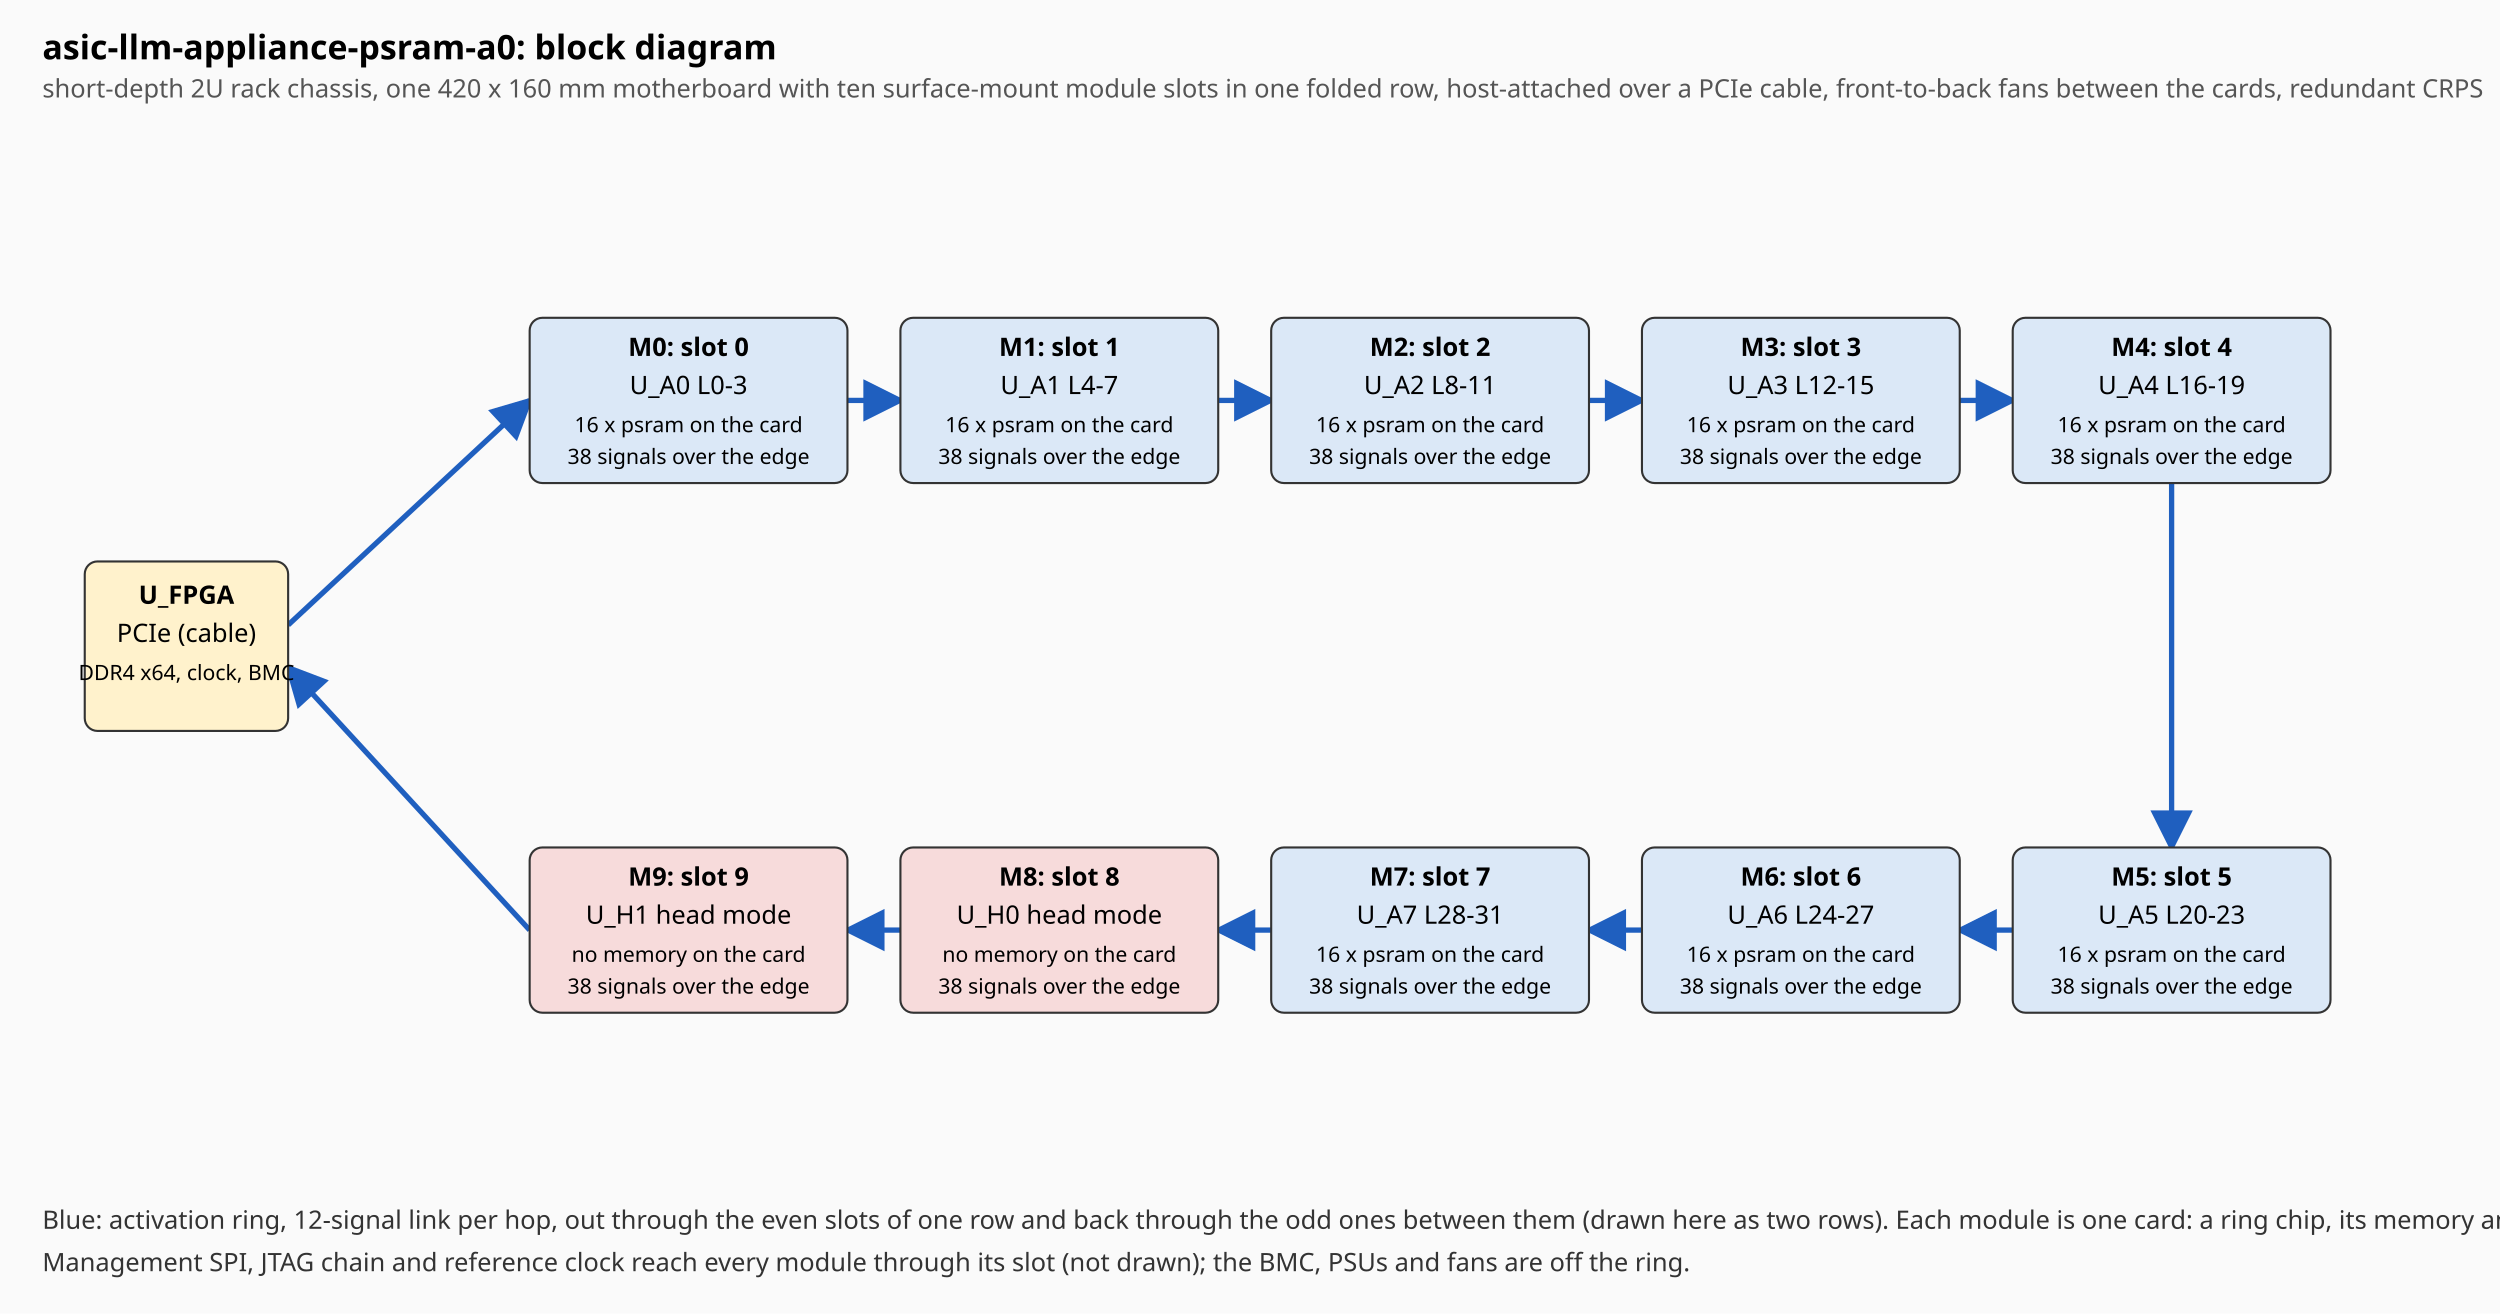
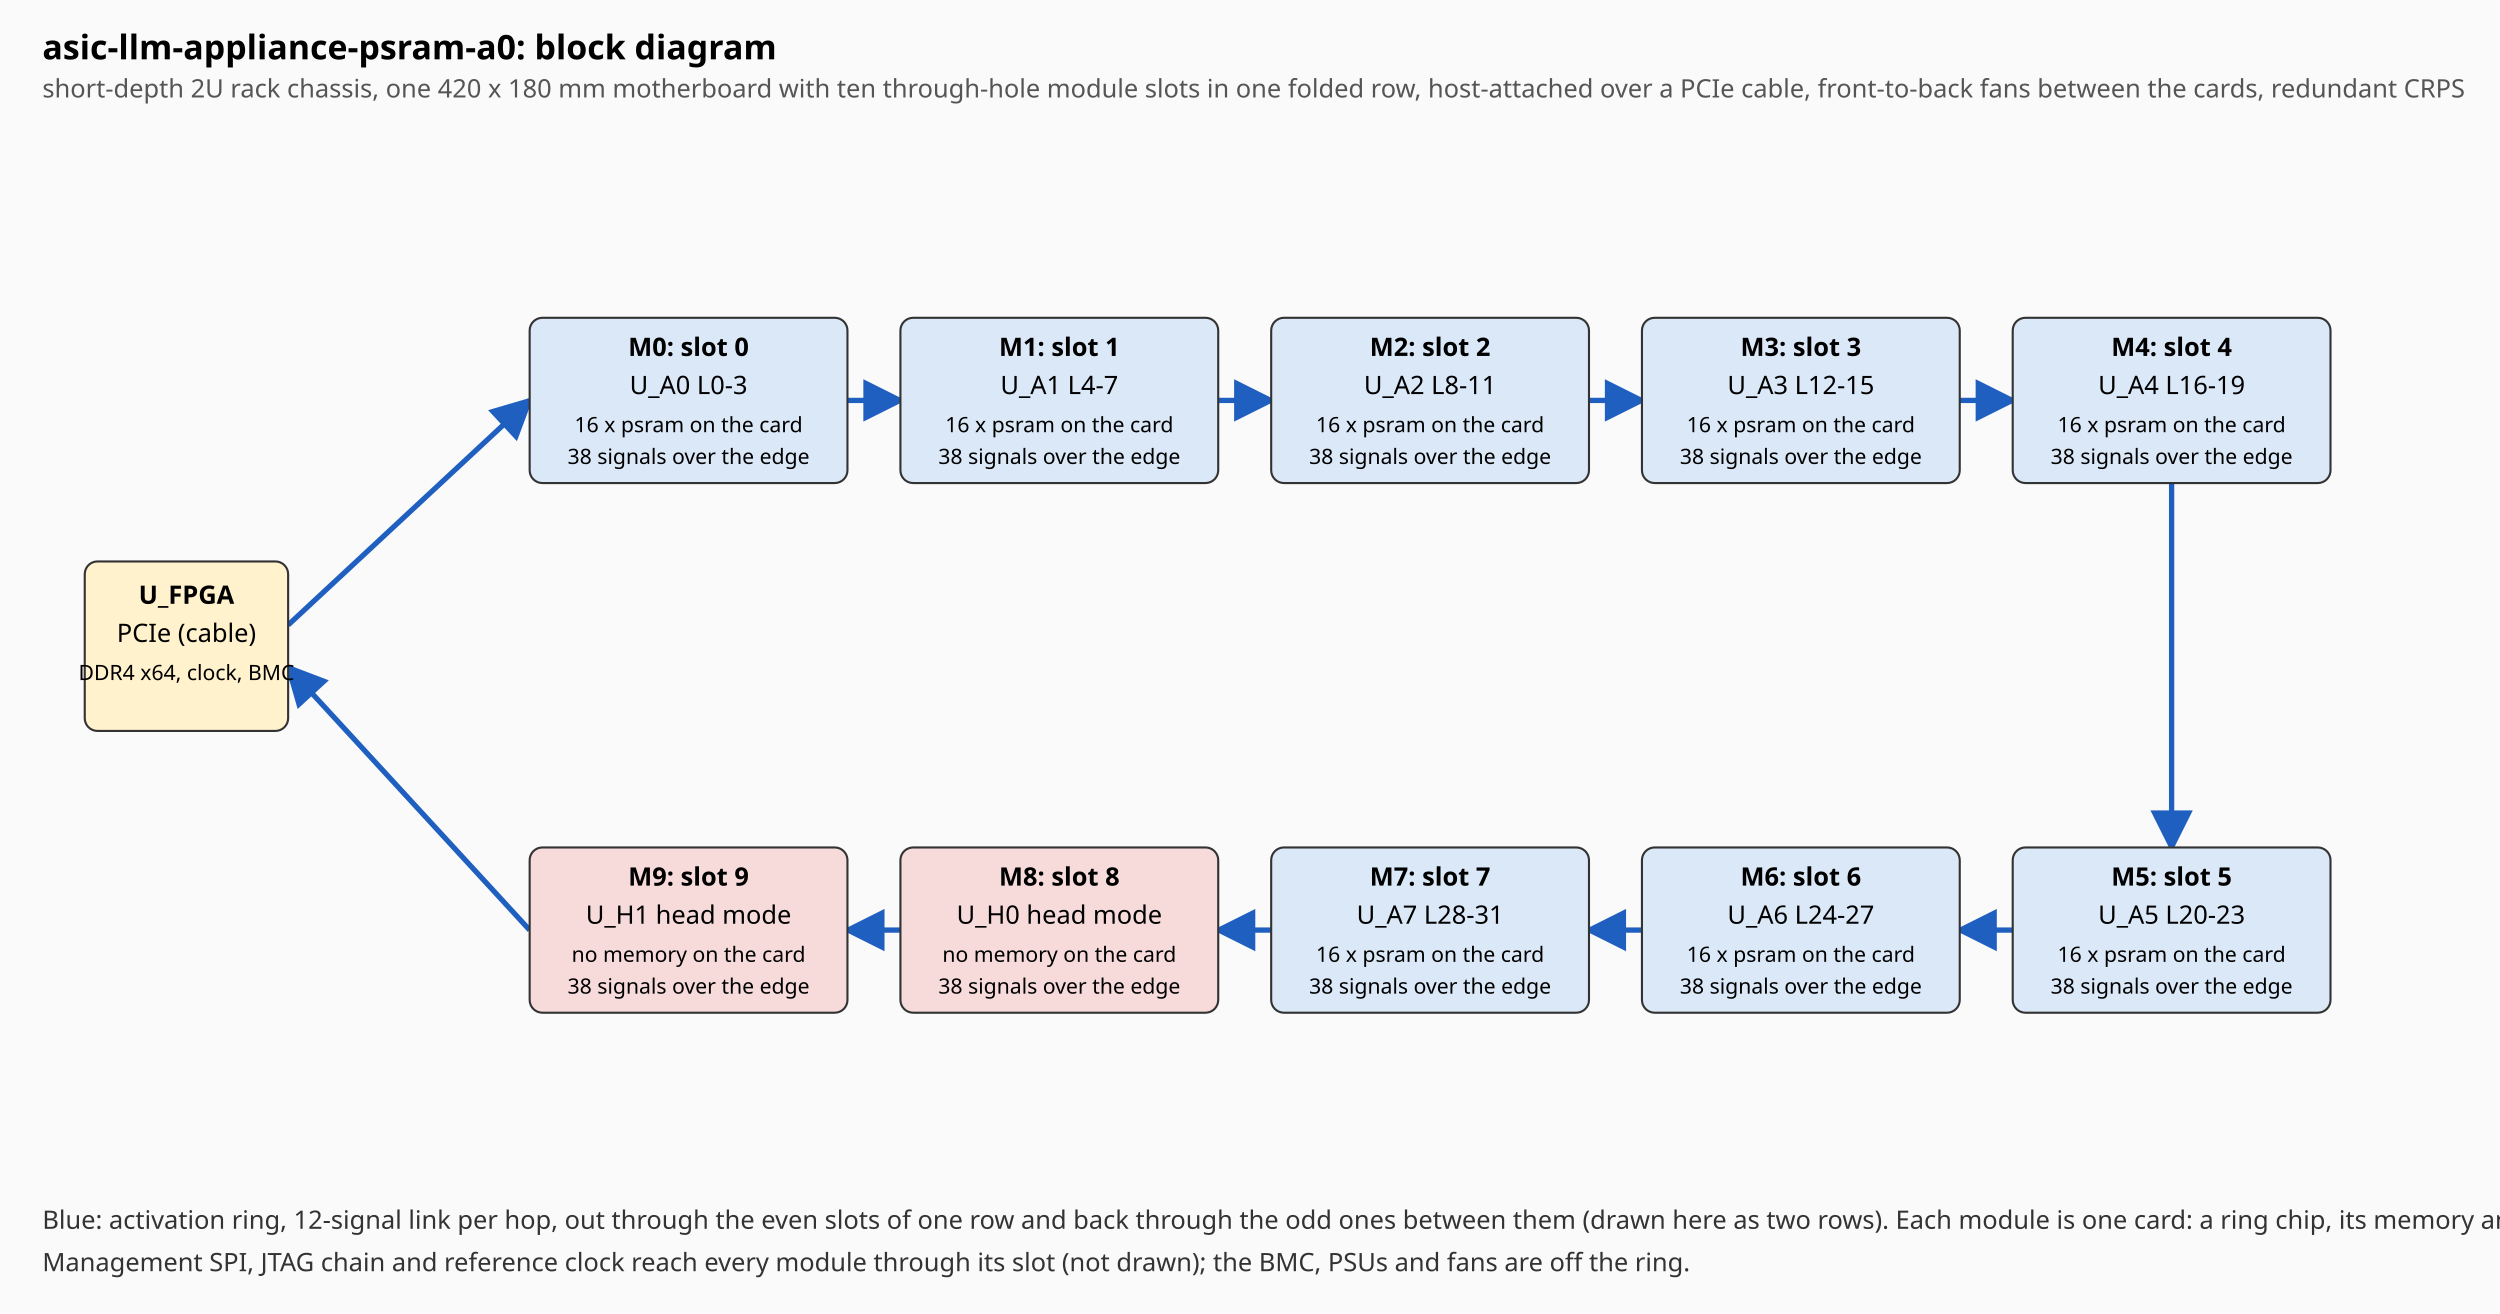
<svg xmlns="http://www.w3.org/2000/svg" viewBox="0 0 1180 620" font-family="sans-serif" font-size="12">
  <rect width="1180" height="620" fill="#fafafa" />
  <text x="20" y="28" font-size="16" font-weight="bold">asic-llm-appliance-psram-a0: block diagram</text>
-   <text x="20" y="46" fill="#555">short-depth 2U rack chassis, one 420 x 160 mm motherboard with ten surface-mount module slots in one folded row, host-attached over a PCIe cable, front-to-back fans between the cards, redundant CRPS</text>
+   <text x="20" y="46" fill="#555">short-depth 2U rack chassis, one 420 x 180 mm motherboard with ten through-hole module slots in one folded row, host-attached over a PCIe cable, front-to-back fans between the cards, redundant CRPS</text>
  <defs>
    <marker id="arrow" markerWidth="8" markerHeight="8" refX="7" refY="4" orient="auto">
      <path d="M0,0 L8,4 L0,8 z" fill="#1f5fbf" />
    </marker>
  </defs>
  <path d="M136,295.0 L250,189.0" stroke="#1f5fbf" stroke-width="2.5" marker-end="url(#arrow)" fill="none" />
  <line x1="400" y1="189.0" x2="425" y2="189.0" stroke="#1f5fbf" stroke-width="2.5" marker-end="url(#arrow)" fill="none" />
  <line x1="575" y1="189.0" x2="600" y2="189.0" stroke="#1f5fbf" stroke-width="2.5" marker-end="url(#arrow)" fill="none" />
  <line x1="750" y1="189.0" x2="775" y2="189.0" stroke="#1f5fbf" stroke-width="2.5" marker-end="url(#arrow)" fill="none" />
  <line x1="925" y1="189.0" x2="950" y2="189.0" stroke="#1f5fbf" stroke-width="2.5" marker-end="url(#arrow)" fill="none" />
  <line x1="1025.0" y1="228" x2="1025.0" y2="400" stroke="#1f5fbf" stroke-width="2.5" marker-end="url(#arrow)" fill="none" />
  <line x1="950" y1="439.0" x2="925" y2="439.0" stroke="#1f5fbf" stroke-width="2.5" marker-end="url(#arrow)" fill="none" />
  <line x1="775" y1="439.0" x2="750" y2="439.0" stroke="#1f5fbf" stroke-width="2.5" marker-end="url(#arrow)" fill="none" />
  <line x1="600" y1="439.0" x2="575" y2="439.0" stroke="#1f5fbf" stroke-width="2.5" marker-end="url(#arrow)" fill="none" />
  <line x1="425" y1="439.0" x2="400" y2="439.0" stroke="#1f5fbf" stroke-width="2.5" marker-end="url(#arrow)" fill="none" />
  <path d="M250,439.0 L136,315.0" stroke="#1f5fbf" stroke-width="2.5" marker-end="url(#arrow)" fill="none" />
  <rect x="250" y="150" width="150" height="78" rx="6" fill="#dbe8f7" stroke="#333" />
  <text x="325.0" y="168" text-anchor="middle" font-weight="bold">M0: slot 0</text>
  <text x="325.0" y="186" text-anchor="middle">U_A0 L0-3</text>
  <text x="325.0" y="204" text-anchor="middle" font-size="10">16 x psram on the card</text>
  <text x="325.0" y="219" text-anchor="middle" font-size="10">38 signals over the edge</text>
  <rect x="425" y="150" width="150" height="78" rx="6" fill="#dbe8f7" stroke="#333" />
  <text x="500.0" y="168" text-anchor="middle" font-weight="bold">M1: slot 1</text>
  <text x="500.0" y="186" text-anchor="middle">U_A1 L4-7</text>
  <text x="500.0" y="204" text-anchor="middle" font-size="10">16 x psram on the card</text>
  <text x="500.0" y="219" text-anchor="middle" font-size="10">38 signals over the edge</text>
  <rect x="600" y="150" width="150" height="78" rx="6" fill="#dbe8f7" stroke="#333" />
  <text x="675.0" y="168" text-anchor="middle" font-weight="bold">M2: slot 2</text>
  <text x="675.0" y="186" text-anchor="middle">U_A2 L8-11</text>
  <text x="675.0" y="204" text-anchor="middle" font-size="10">16 x psram on the card</text>
  <text x="675.0" y="219" text-anchor="middle" font-size="10">38 signals over the edge</text>
  <rect x="775" y="150" width="150" height="78" rx="6" fill="#dbe8f7" stroke="#333" />
  <text x="850.0" y="168" text-anchor="middle" font-weight="bold">M3: slot 3</text>
  <text x="850.0" y="186" text-anchor="middle">U_A3 L12-15</text>
  <text x="850.0" y="204" text-anchor="middle" font-size="10">16 x psram on the card</text>
  <text x="850.0" y="219" text-anchor="middle" font-size="10">38 signals over the edge</text>
  <rect x="950" y="150" width="150" height="78" rx="6" fill="#dbe8f7" stroke="#333" />
  <text x="1025.0" y="168" text-anchor="middle" font-weight="bold">M4: slot 4</text>
  <text x="1025.0" y="186" text-anchor="middle">U_A4 L16-19</text>
  <text x="1025.0" y="204" text-anchor="middle" font-size="10">16 x psram on the card</text>
  <text x="1025.0" y="219" text-anchor="middle" font-size="10">38 signals over the edge</text>
  <rect x="950" y="400" width="150" height="78" rx="6" fill="#dbe8f7" stroke="#333" />
  <text x="1025.0" y="418" text-anchor="middle" font-weight="bold">M5: slot 5</text>
  <text x="1025.0" y="436" text-anchor="middle">U_A5 L20-23</text>
  <text x="1025.0" y="454" text-anchor="middle" font-size="10">16 x psram on the card</text>
  <text x="1025.0" y="469" text-anchor="middle" font-size="10">38 signals over the edge</text>
  <rect x="775" y="400" width="150" height="78" rx="6" fill="#dbe8f7" stroke="#333" />
  <text x="850.0" y="418" text-anchor="middle" font-weight="bold">M6: slot 6</text>
  <text x="850.0" y="436" text-anchor="middle">U_A6 L24-27</text>
  <text x="850.0" y="454" text-anchor="middle" font-size="10">16 x psram on the card</text>
  <text x="850.0" y="469" text-anchor="middle" font-size="10">38 signals over the edge</text>
  <rect x="600" y="400" width="150" height="78" rx="6" fill="#dbe8f7" stroke="#333" />
  <text x="675.0" y="418" text-anchor="middle" font-weight="bold">M7: slot 7</text>
  <text x="675.0" y="436" text-anchor="middle">U_A7 L28-31</text>
  <text x="675.0" y="454" text-anchor="middle" font-size="10">16 x psram on the card</text>
  <text x="675.0" y="469" text-anchor="middle" font-size="10">38 signals over the edge</text>
  <rect x="425" y="400" width="150" height="78" rx="6" fill="#f7dbdb" stroke="#333" />
  <text x="500.0" y="418" text-anchor="middle" font-weight="bold">M8: slot 8</text>
  <text x="500.0" y="436" text-anchor="middle">U_H0 head mode</text>
  <text x="500.0" y="454" text-anchor="middle" font-size="10">no memory on the card</text>
  <text x="500.0" y="469" text-anchor="middle" font-size="10">38 signals over the edge</text>
  <rect x="250" y="400" width="150" height="78" rx="6" fill="#f7dbdb" stroke="#333" />
  <text x="325.0" y="418" text-anchor="middle" font-weight="bold">M9: slot 9</text>
  <text x="325.0" y="436" text-anchor="middle">U_H1 head mode</text>
  <text x="325.0" y="454" text-anchor="middle" font-size="10">no memory on the card</text>
  <text x="325.0" y="469" text-anchor="middle" font-size="10">38 signals over the edge</text>
  <rect x="40" y="265.0" width="96" height="80" rx="6" fill="#fff2cc" stroke="#333" />
  <text x="88" y="285.0" text-anchor="middle" font-weight="bold">U_FPGA</text>
  <text x="88" y="303.0" text-anchor="middle">PCIe (cable)</text>
  <text x="88" y="321.0" text-anchor="middle" font-size="10">DDR4 x64, clock, BMC</text>
  <text x="20" y="580" fill="#333">Blue: activation ring, 12-signal link per hop, out through the even slots of one row and back through the odd ones between them (drawn here as two rows). Each module is one card: a ring chip, its memory and its core regulator. Power budget 251 W load / 295 W input.</text>
  <text x="20" y="600" fill="#333">Management SPI, JTAG chain and reference clock reach every module through its slot (not drawn); the BMC, PSUs and fans are off the ring.</text>
</svg>
